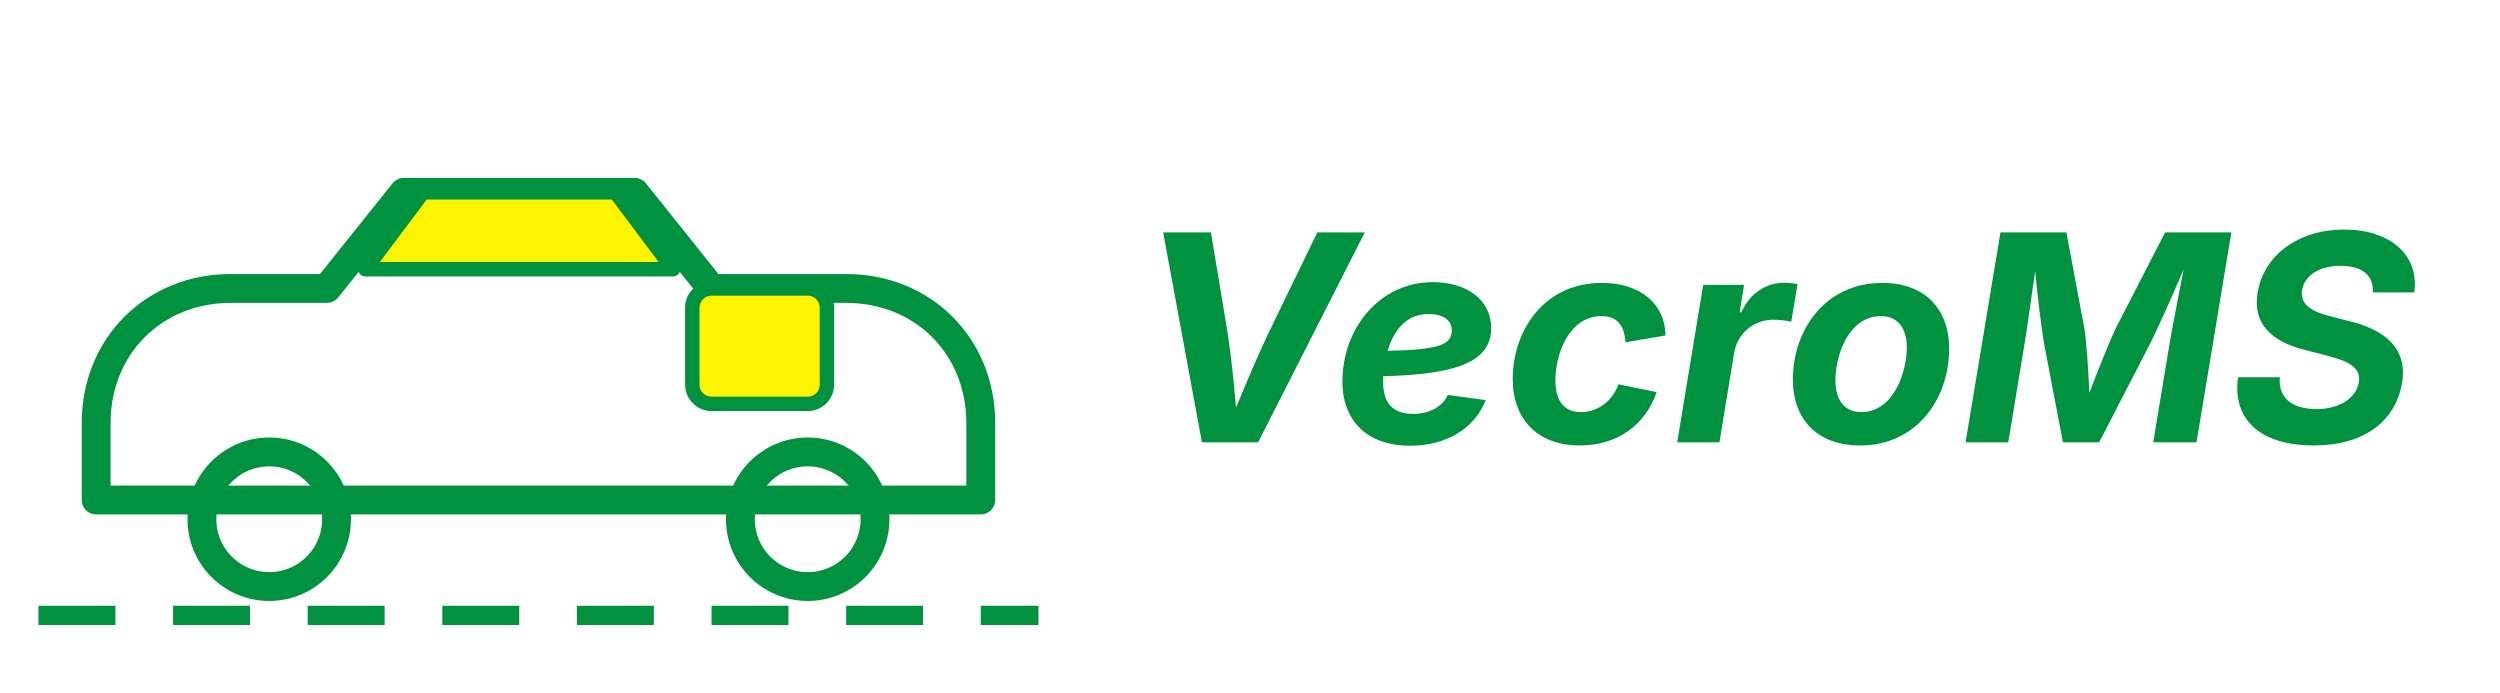
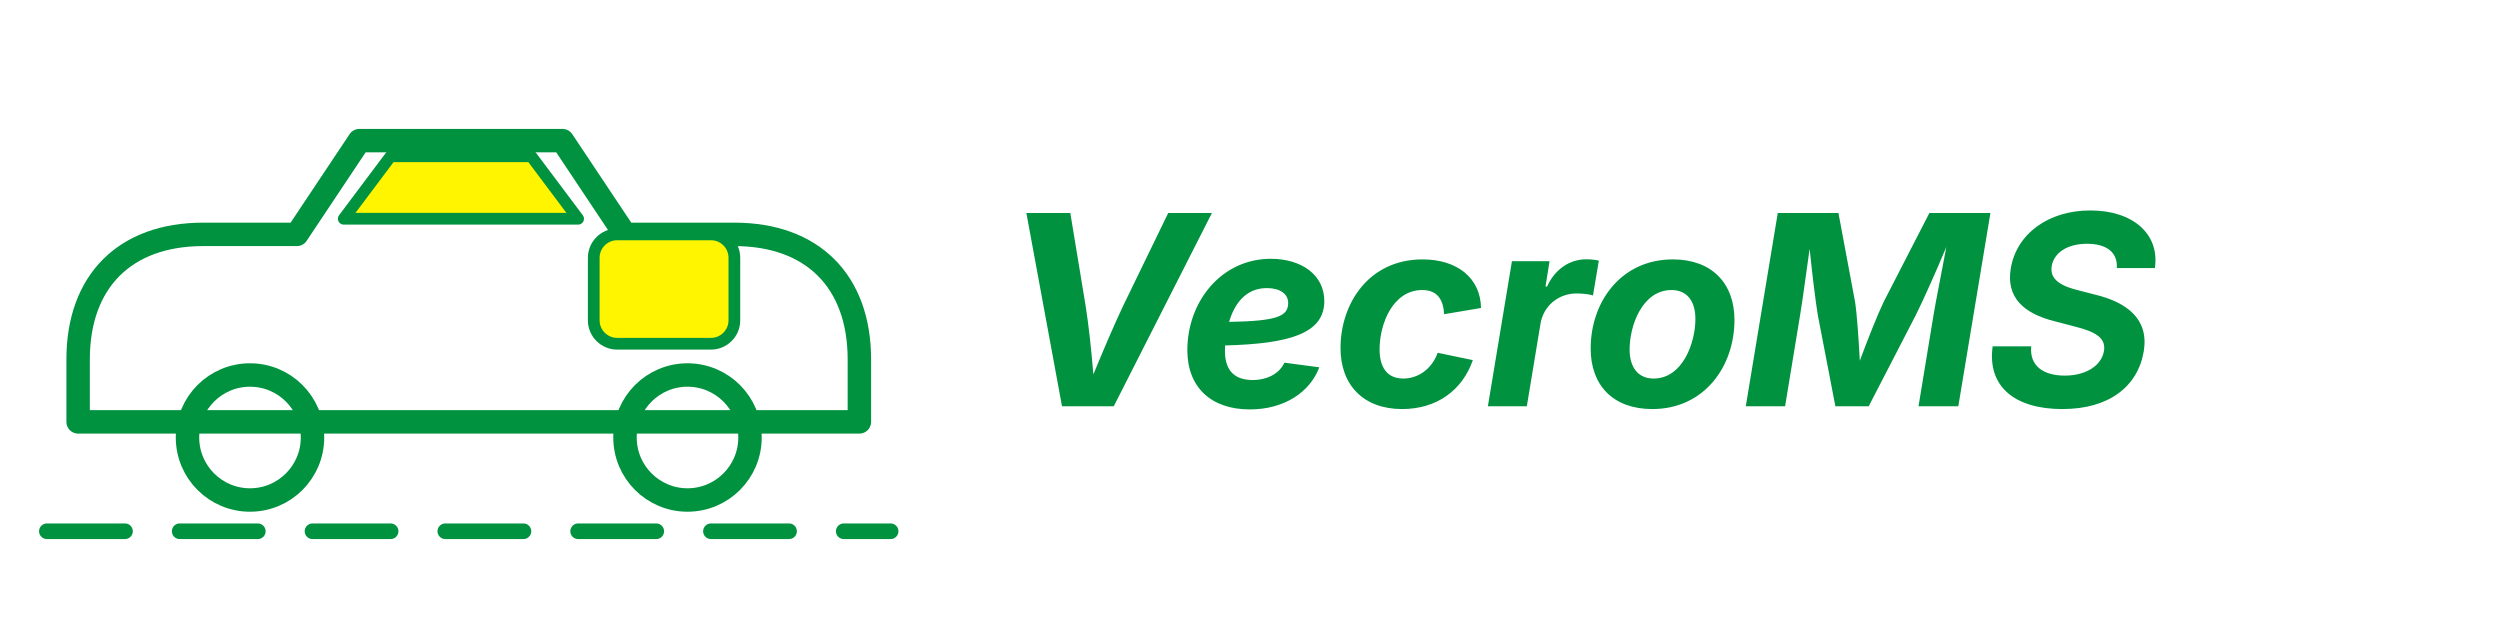
- <svg xmlns="http://www.w3.org/2000/svg" viewBox="0 0 260 72" role="img" aria-label="VecroMS">
-   <g transform="translate(4,10)">
-     <path d="M6 34 C6 26 12 20 20 20 L30 20 L38 10 L62 10 L70 20 L84 20 C92 20 98 26 98 34 L98 42 L6 42 Z" fill="none" stroke="#00923F" stroke-width="3" stroke-linejoin="round" />
-     <path d="M34 18 L40 10 L60 10 L66 18 Z" fill="#FFF500" stroke="#00923F" stroke-width="1.5" stroke-linejoin="round" />
-     <rect x="68" y="20" width="14" height="12" rx="2" fill="#FFF500" stroke="#00923F" stroke-width="1.5" />
-     <circle cx="24" cy="44" r="7" fill="none" stroke="#00923F" stroke-width="3" />
-     <circle cx="80" cy="44" r="7" fill="none" stroke="#00923F" stroke-width="3" />
-     <line x1="0" y1="54" x2="104" y2="54" stroke="#00923F" stroke-width="2" stroke-dasharray="8 6" />
+ <svg xmlns="http://www.w3.org/2000/svg" viewBox="0 0 320 80" role="img" aria-label="VecroMS">
+   <defs>
+     <style>
+       .car { fill: none; stroke: #00923F; stroke-width: 3; stroke-linecap: round; stroke-linejoin: round; }
+       .win { fill: #FFF500; stroke: #00923F; stroke-width: 1.5; stroke-linejoin: round; }
+       .whl { fill: none; stroke: #00923F; stroke-width: 3; }
+       .road { stroke: #00923F; stroke-width: 2; stroke-dasharray: 10 7; stroke-linecap: round; }
+       .word { font-family: "Inter", "Segoe UI", Arial, sans-serif; font-size: 34px; font-weight: 700; font-style: italic; fill: #00923F; letter-spacing: -0.5px; }
+     </style>
+   </defs>
+   <g transform="translate(6,6)">
+     <path class="car" d="M4 40 C4 30 10 24 20 24 L32 24 L40 12 L66 12 L74 24 L88 24 C98 24 104 30 104 40 L104 48 L4 48 Z" />
+     <path class="win" d="M38 22 L44 14 L62 14 L68 22 Z" />
+     <rect class="win" x="70" y="24" width="18" height="14" rx="3" />
+     <circle class="whl" cx="26" cy="50" r="8" />
+     <circle class="whl" cx="82" cy="50" r="8" />
+     <line class="road" x1="0" y1="62" x2="108" y2="62" />
  </g>
-   <text x="118" y="46" font-family="Inter, Arial, sans-serif" font-size="30" font-weight="700" font-style="italic" fill="#00923F">VecroMS</text>
+   <text class="word" x="128" y="52">VecroMS</text>
</svg>
